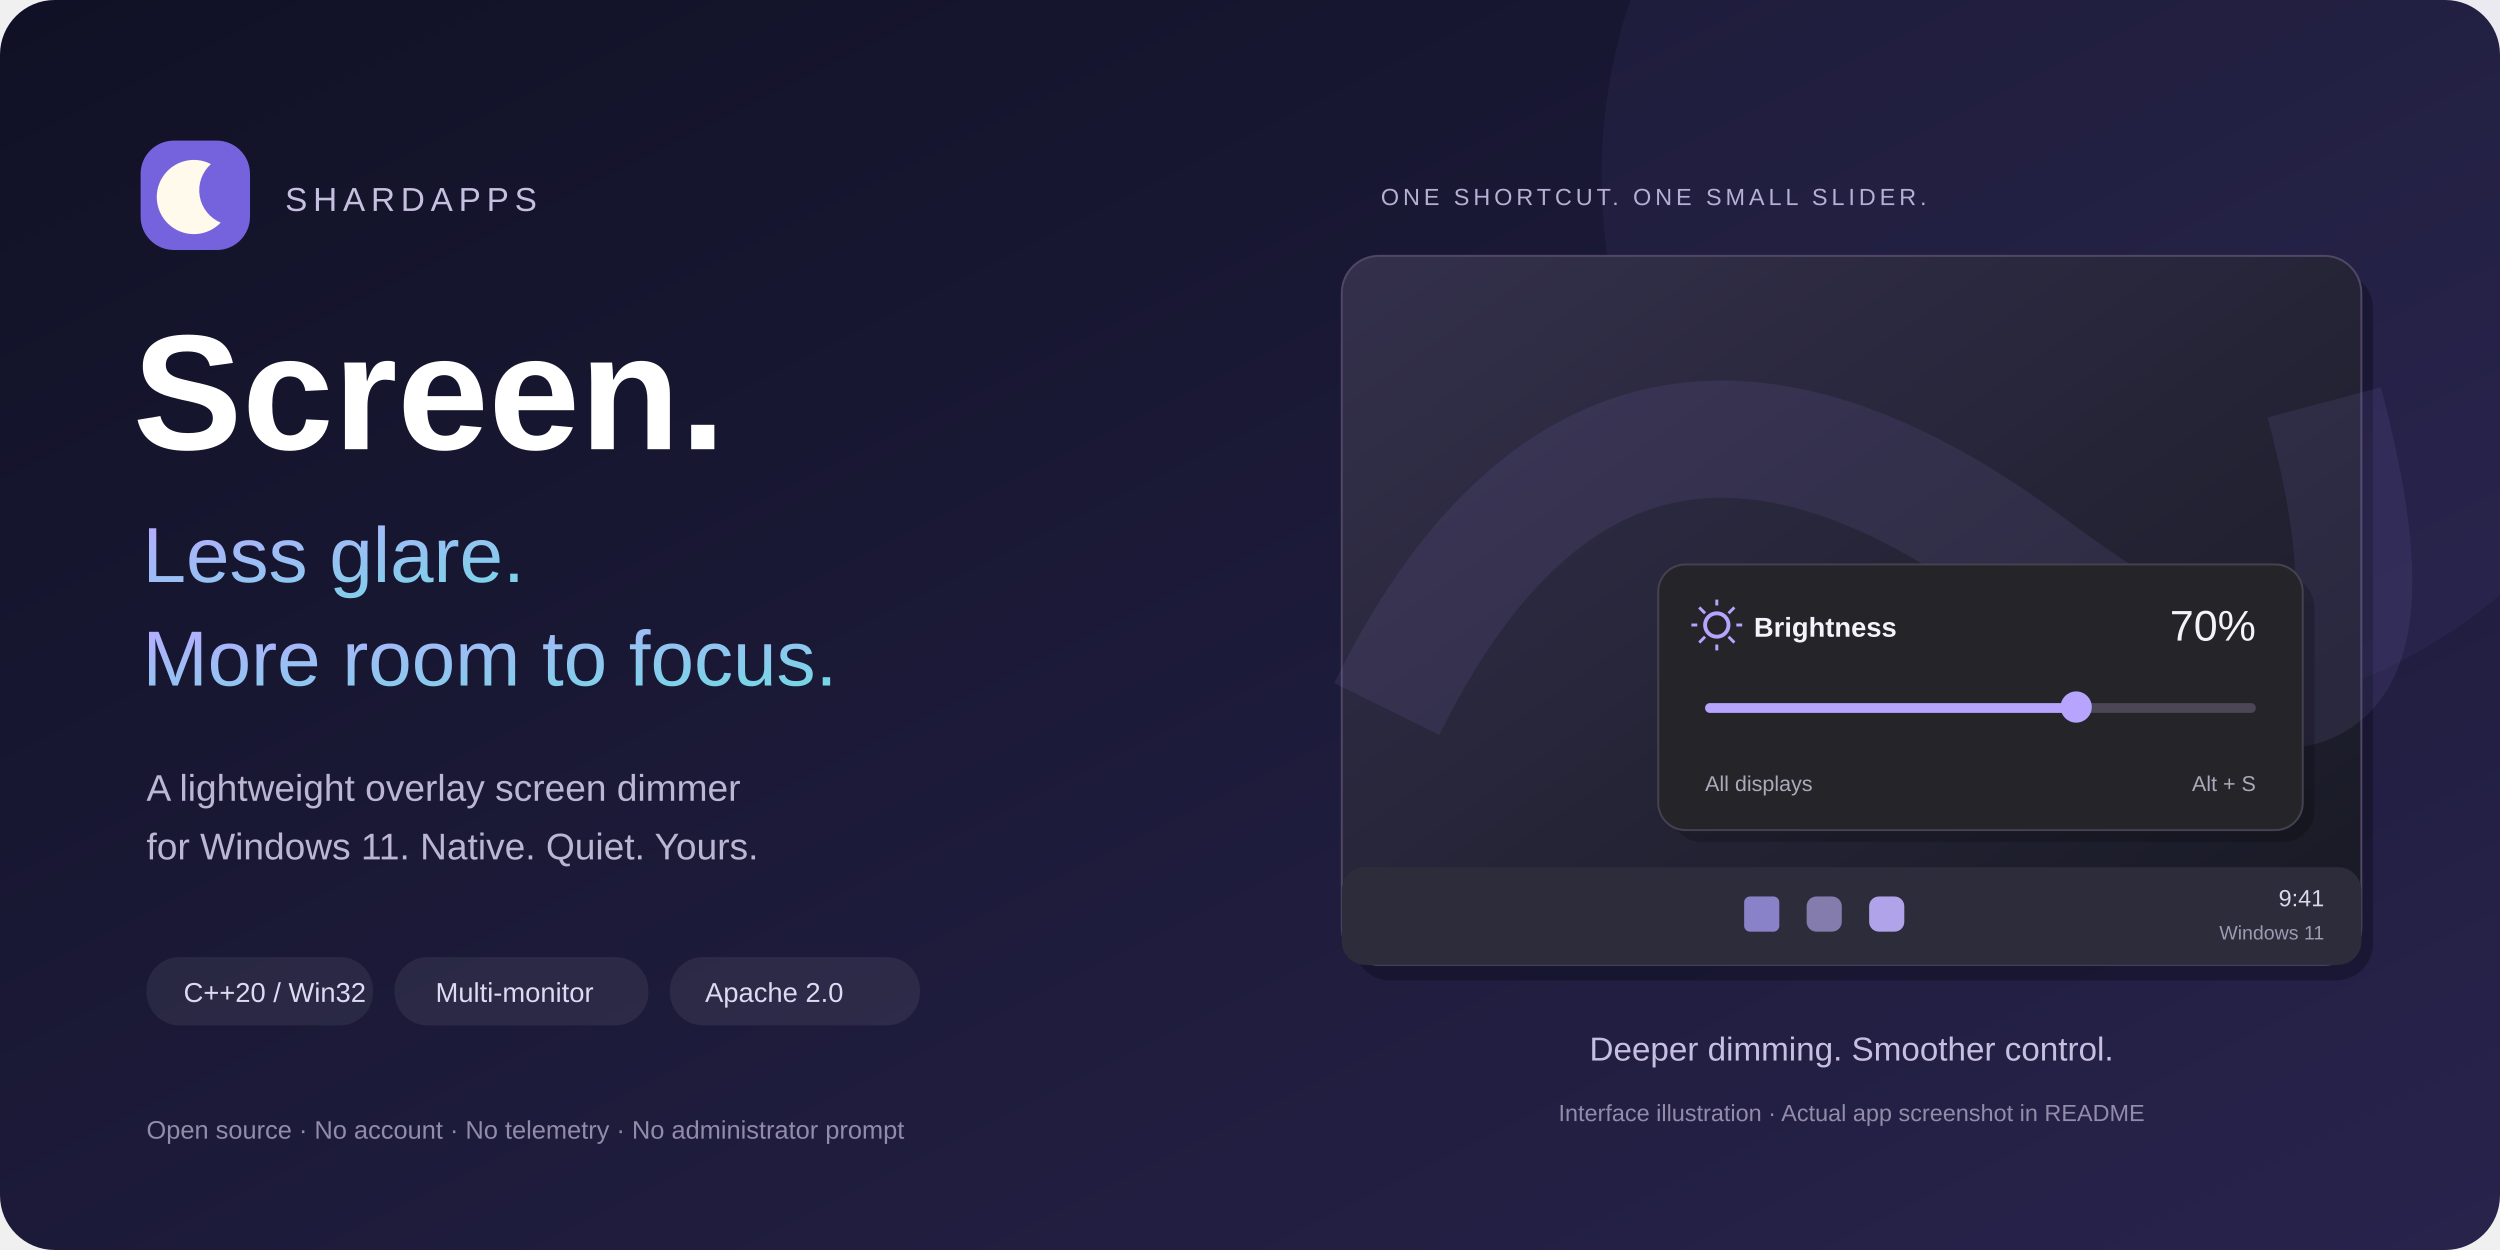
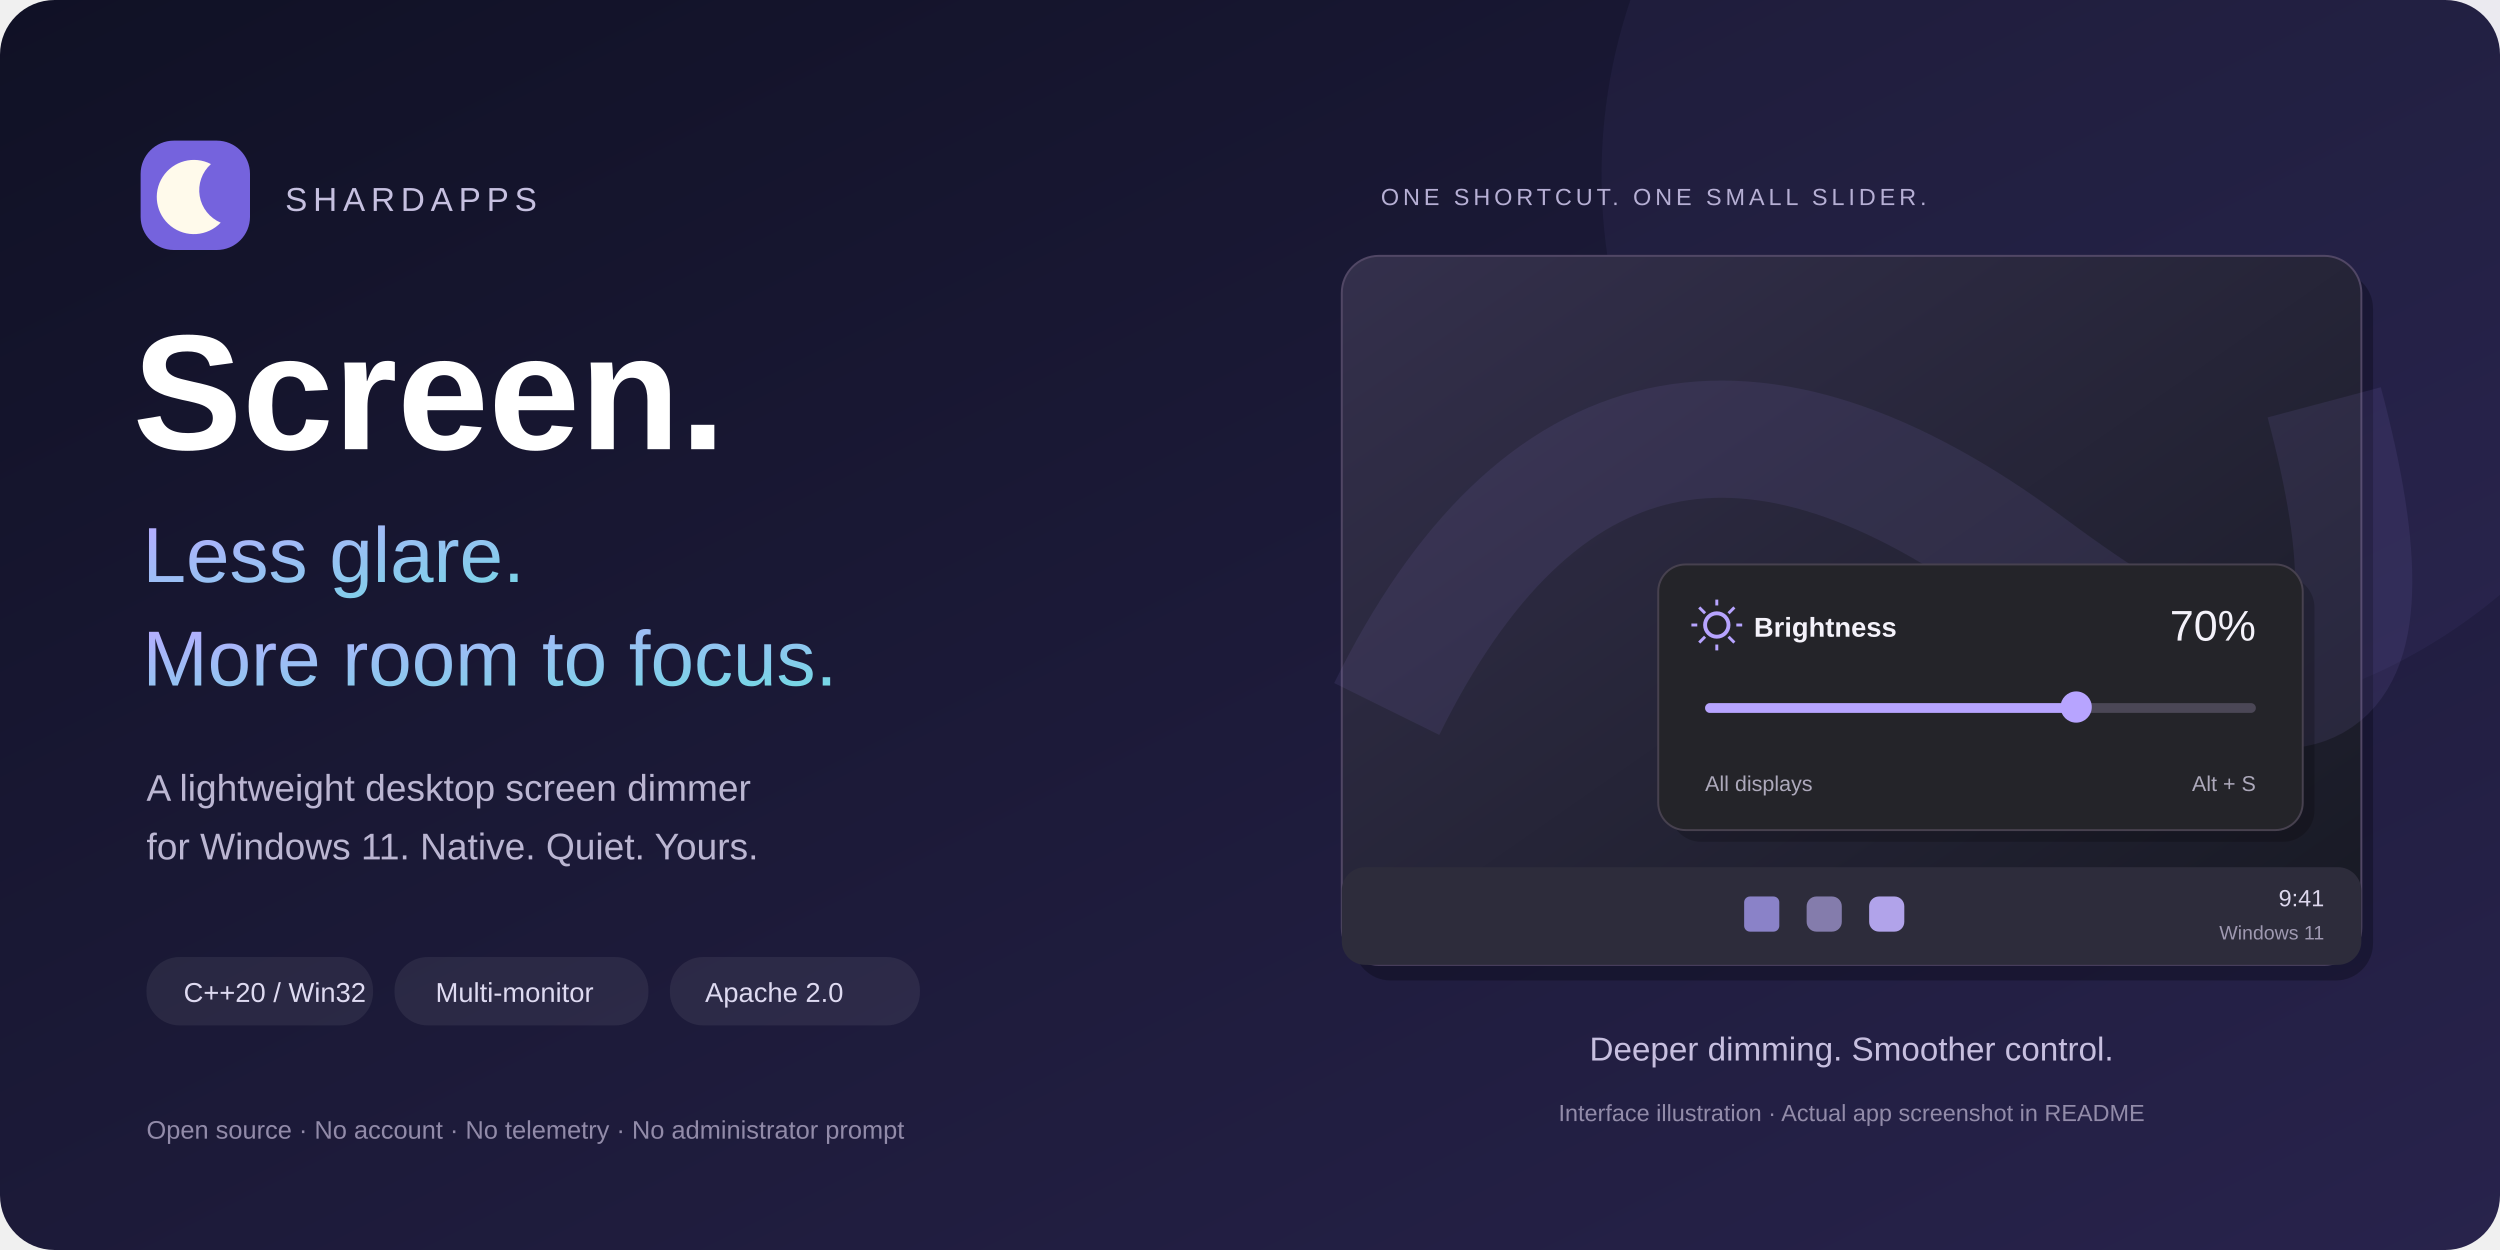
<svg xmlns="http://www.w3.org/2000/svg" width="1280" height="640" viewBox="0 0 1280 640" role="img" aria-labelledby="title desc">
  <defs>
    <linearGradient id="bg" x2="1" y2="1">
      <stop stop-color="#101125" />
      <stop offset="1" stop-color="#28234c" />
    </linearGradient>
    <linearGradient id="accent" x2="1" y2="1">
      <stop stop-color="#b5adff" />
      <stop offset="1" stop-color="#75d7e5" />
    </linearGradient>
    <linearGradient id="desktop" x2="1" y2="1">
      <stop stop-color="#34304c" />
      <stop offset="1" stop-color="#171923" />
    </linearGradient>
  </defs>
  <rect width="1280" height="640" rx="28" fill="url(#bg)" />
  <circle cx="1100" cy="90" r="280" fill="#8f83f4" opacity=".055" />
  <g font-family="Segoe UI,Arial,sans-serif">
    <rect x="72" y="72" width="56" height="56" rx="17" fill="#7563dd" />
    <path d="M108 84a19 19 0 1 0 5 30 18 18 0 0 1-5-30" fill="#fffaeb" />
    <text x="146" y="108" font-size="17" fill="#c6c0e0" letter-spacing="3">SHARDAPPS</text>
    <text x="68" y="230" font-size="84" font-weight="650" fill="#fff">Screen.</text>
    <text x="73" y="298" font-size="40" fill="url(#accent)">Less glare.</text>
    <text x="73" y="351" font-size="40" fill="url(#accent)">More room to focus.</text>
-     <text x="75" y="410" font-size="19" fill="#bbb6d2">A lightweight overlay screen dimmer</text>
+     <text x="75" y="410" font-size="19" fill="#bbb6d2">A lightweight desktop screen dimmer</text>
    <text x="75" y="440" font-size="19" fill="#bbb6d2">for Windows 11. Native. Quiet. Yours.</text>
    <g font-size="14" fill="#dedaf1">
      <rect x="75" y="490" width="116" height="35" rx="17" fill="#ffffff" fill-opacity=".07" />
      <text x="94" y="513">C++20 / Win32</text>
      <rect x="202" y="490" width="130" height="35" rx="17" fill="#ffffff" fill-opacity=".07" />
      <text x="223" y="513">Multi-monitor</text>
      <rect x="343" y="490" width="128" height="35" rx="17" fill="#ffffff" fill-opacity=".07" />
      <text x="361" y="513">Apache 2.0</text>
    </g>
    <text x="75" y="583" font-size="13" fill="#928ba9">Open source · No account · No telemetry · No administrator prompt</text>
    <text x="707" y="105" font-size="12" fill="#b6afd4" letter-spacing="2">ONE SHORTCUT. ONE SMALL SLIDER.</text>
    <rect x="693" y="139" width="522" height="363" rx="19" fill="#060612" opacity=".35" />
    <rect x="687" y="131" width="522" height="363" rx="19" fill="url(#desktop)" stroke="#514765" />
    <path d="M710 363Q825 130 1040 290T1190 206" fill="none" stroke="#8c77cc" stroke-opacity=".12" stroke-width="60" />
    <rect x="687" y="444" width="522" height="50" rx="12" fill="#2d2c3b" />
    <rect x="893" y="459" width="18" height="18" rx="3" fill="#8a82c8" />
    <rect x="925" y="459" width="18" height="18" rx="5" fill="#847cac" />
    <rect x="957" y="459" width="18" height="18" rx="5" fill="#b1a3ea" />
    <text x="1190" y="464" text-anchor="end" font-size="12" fill="#ddd7ed">9:41</text>
    <text x="1190" y="481" text-anchor="end" font-size="10" fill="#9f99b1">Windows 11</text>
    <rect x="855" y="295" width="330" height="136" rx="16" fill="#000" opacity=".2" />
    <rect x="849" y="289" width="330" height="136" rx="14" fill="#242429" stroke="#47414f" />
    <circle cx="879" cy="320" r="6" fill="none" stroke="#b7a4ff" stroke-width="2" />
    <path d="M879 307v3m0 20v3m-13-13h3m20 0h3m-22-9 3 3m12 12 3 3m0-18-3 3m-12 12-3 3" stroke="#b7a4ff" stroke-width="1.5" />
    <text x="898" y="326" font-size="14" font-weight="600" fill="#f4f2fa">Brightness</text>
    <text x="1155" y="328" text-anchor="end" font-size="22" fill="#f4f2fa">70%</text>
    <rect x="873" y="360" width="282" height="5" rx="2.5" fill="#4b4756" />
    <rect x="873" y="360" width="190" height="5" rx="2.5" fill="#b7a4ff" />
    <circle cx="1063" cy="362" r="8" fill="#b7a4ff" />
    <text x="873" y="405" font-size="11" fill="#ada9bb">All displays</text>
    <text x="1155" y="405" text-anchor="end" font-size="11" fill="#ada9bb">Alt + S</text>
    <text x="948" y="543" text-anchor="middle" font-size="17" fill="#c7bfdf">Deeper dimming. Smoother control.</text>
    <text x="948" y="574" text-anchor="middle" font-size="12" fill="#928ba9">Interface illustration · Actual app screenshot in README</text>
  </g>
</svg>
